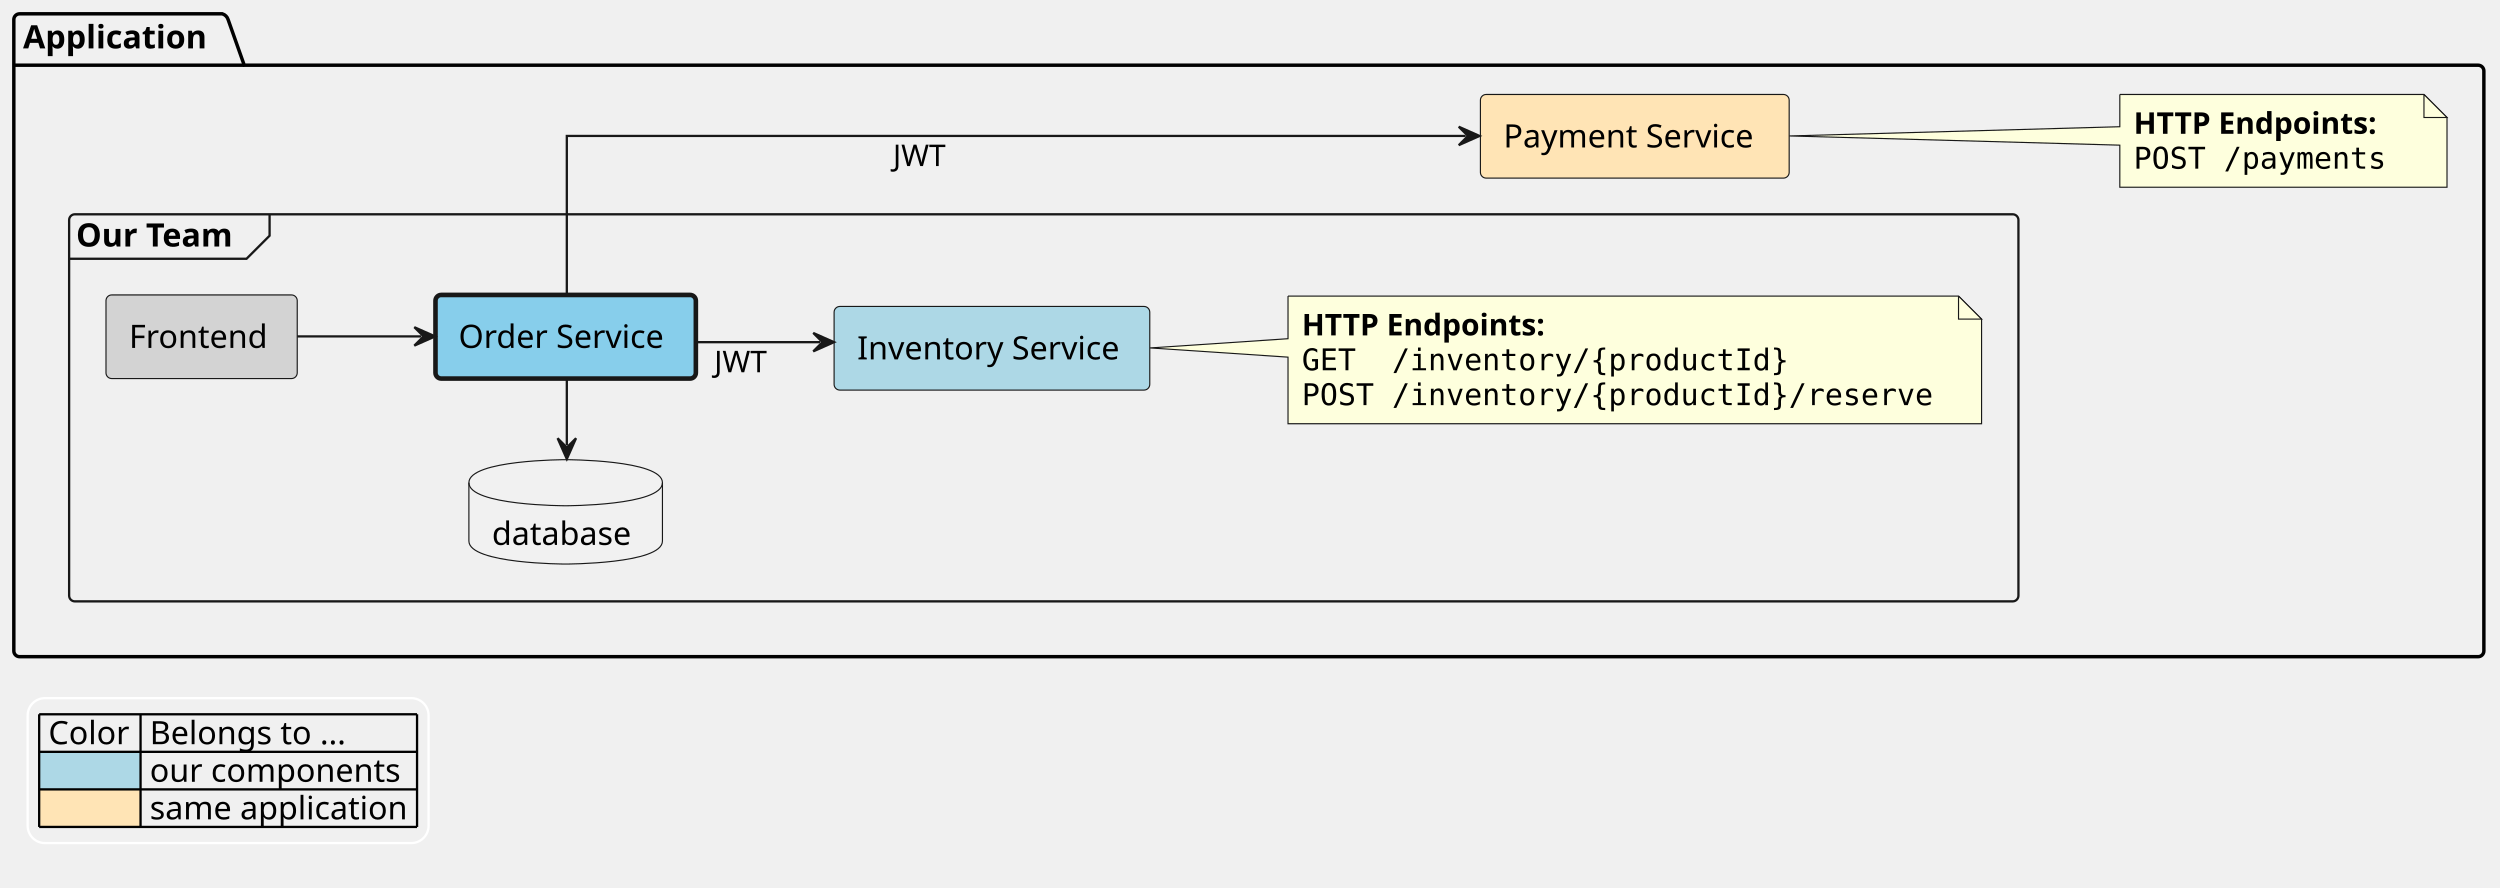
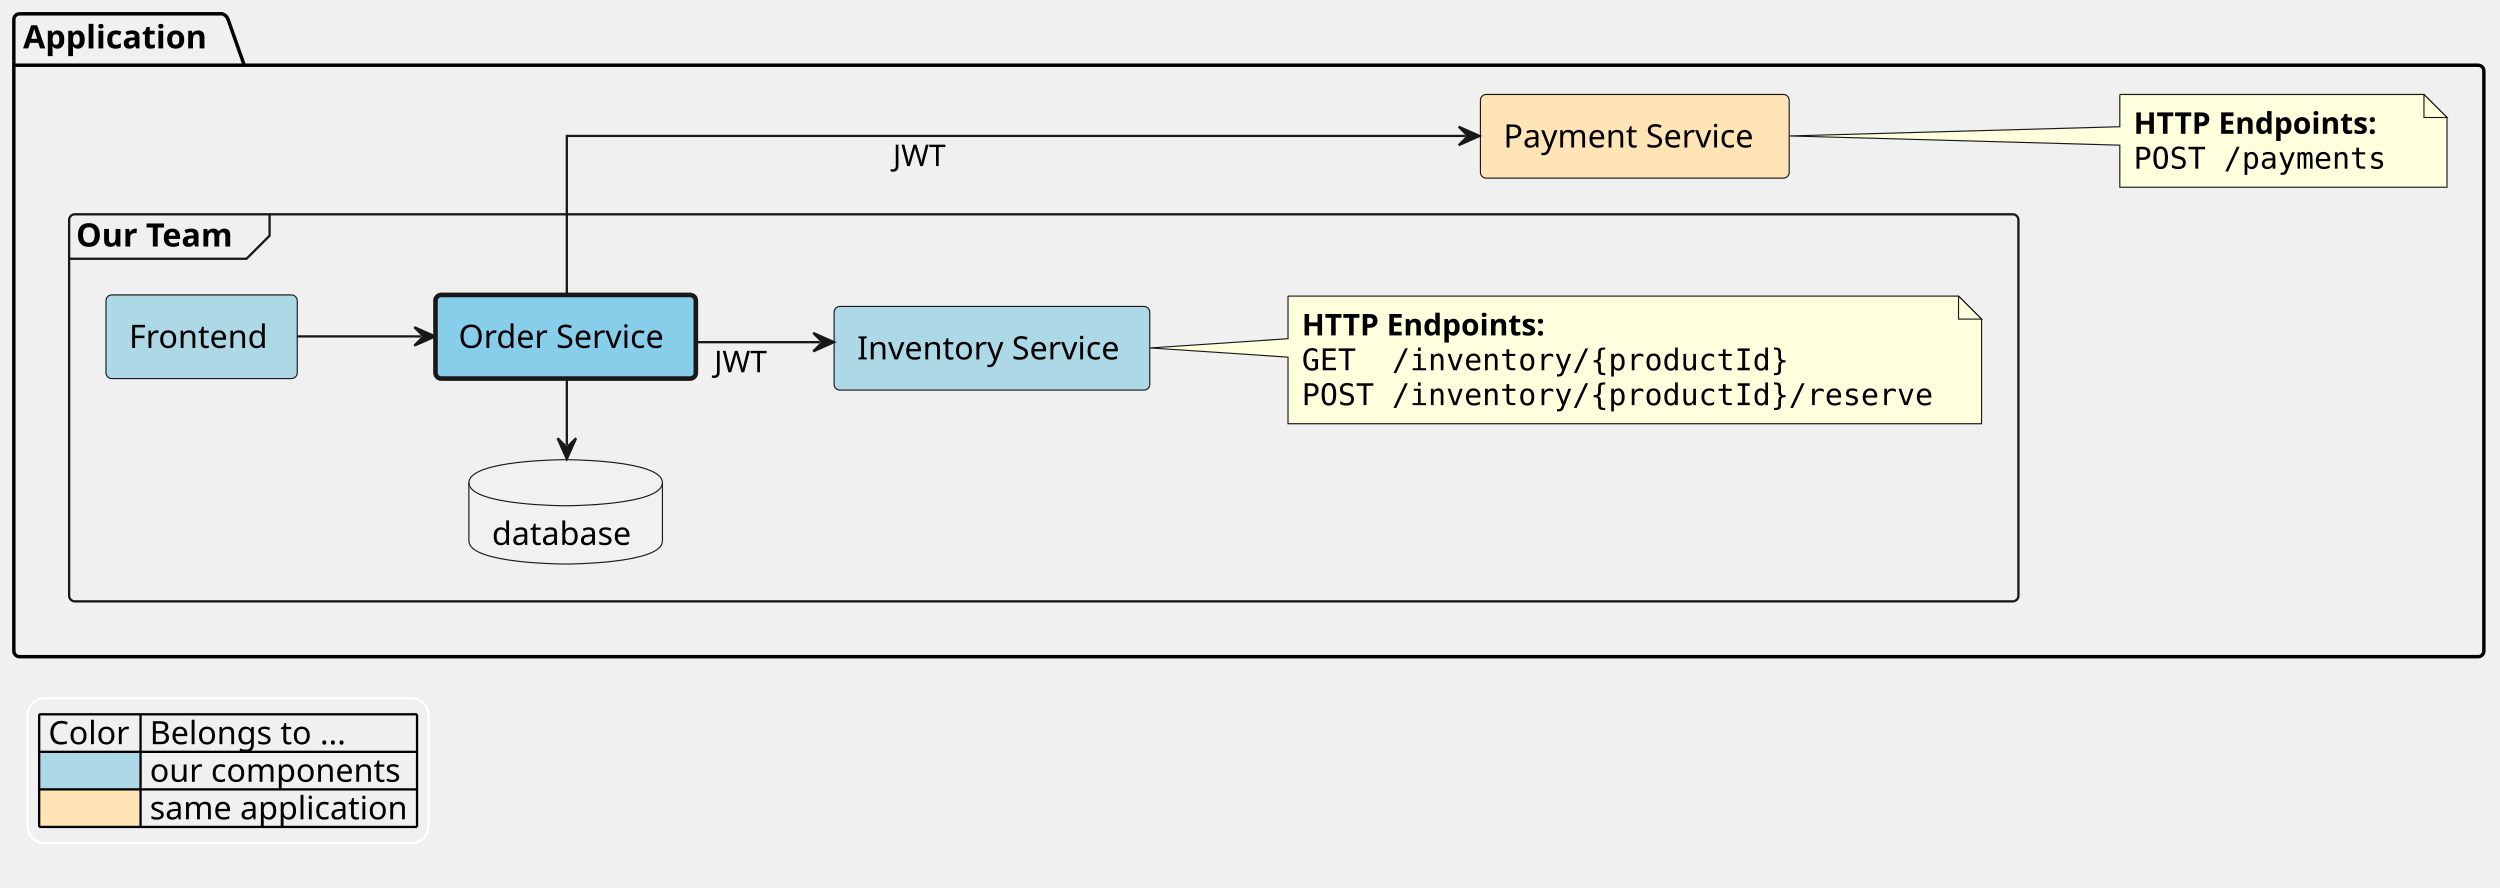
<svg xmlns="http://www.w3.org/2000/svg" contentStyleType="text/css" height="385px" preserveAspectRatio="none" style="width:1085px;height:385px;background:#FFFFFF;" version="1.1" viewBox="0 0 1085 385" width="1085px" zoomAndPan="magnify">
  <defs />
  <g>
    <g id="cluster_Application">
      <path d="M8.5,6 L96.5,6 A3.75,3.75 0 0 1 99,8.5 L106,28.297 L1075.5,28.297 A2.5,2.5 0 0 1 1078,30.797 L1078,282.5 A2.5,2.5 0 0 1 1075.5,285 L8.5,285 A2.5,2.5 0 0 1 6,282.5 L6,8.5 A2.5,2.5 0 0 1 8.5,6 " fill="none" style="stroke:#000000;stroke-width:1.5;" />
      <line style="stroke:#000000;stroke-width:1.5;" x1="6" x2="106" y1="28.297" y2="28.297" />
      <text fill="#000000" font-family="sans-serif" font-size="14" font-weight="bold" lengthAdjust="spacing" textLength="87" x="10" y="20.995">Application</text>
    </g>
    <g id="cluster_Our Team">
      <rect fill="none" height="168" rx="2.5" ry="2.5" style="stroke:#181818;stroke-width:1.0;" width="846" x="30" y="93" />
      <path d="M117,93 L117,102.297 L107,112.297 L30,112.297 " fill="none" style="stroke:#181818;stroke-width:1.0;" />
      <text fill="#000000" font-family="sans-serif" font-size="14" font-weight="bold" lengthAdjust="spacing" textLength="77" x="33" y="106.995">Our Team</text>
    </g>
    <g id="elem_application__payment_service">
      <rect fill="#FFE4B5" height="36.297" rx="2.5" ry="2.5" style="stroke:#181818;stroke-width:0.5;" width="134" x="642.5" y="41" />
      <text fill="#000000" font-family="sans-serif" font-size="14" lengthAdjust="spacing" textLength="114" x="652.5" y="63.995">Payment Service</text>
    </g>
    <g id="elem_GMN12">
      <path d="M920,41 L920,55 L776.57,59 L920,63 L920,81.266 A0,0 0 0 0 920,81.266 L1062,81.266 A0,0 0 0 0 1062,81.266 L1062,51 L1052,41 L920,41 A0,0 0 0 0 920,41 " fill="#FEFFDD" style="stroke:#181818;stroke-width:0.5;" />
      <path d="M1052,41 L1052,51 L1062,51 L1052,41 " fill="#FEFFDD" style="stroke:#181818;stroke-width:0.5;" />
      <text fill="#000000" font-family="sans-serif" font-size="13" font-weight="bold" lengthAdjust="spacing" textLength="121" x="926" y="58.067">HTTP Endpoints:</text>
      <text fill="#000000" font-family="monospace" font-size="13" lengthAdjust="spacing" textLength="112" x="926" y="73.2">POST /payments</text>
    </g>
    <g id="elem_application__team__frontend">
-       <rect fill="#D3D3D3" height="36.297" rx="2.5" ry="2.5" style="stroke:#181818;stroke-width:0.5;" width="83" x="46" y="128" />
+       <rect fill="#ADD8E6" height="36.297" rx="2.5" ry="2.5" style="stroke:#181818;stroke-width:0.5;" width="83" x="46" y="128" />
      <text fill="#000000" font-family="sans-serif" font-size="14" lengthAdjust="spacing" textLength="63" x="56" y="150.995">Frontend</text>
    </g>
    <g id="elem_application__team__order_service">
      <rect fill="#87CEEB" height="36.297" rx="2.5" ry="2.5" style="stroke:#181818;stroke-width:2.0;" width="113" x="189" y="128" />
      <text fill="#000000" font-family="sans-serif" font-size="14" lengthAdjust="spacing" textLength="93" x="199" y="150.995">Order Service</text>
    </g>
    <g id="elem_application__team__order_database">
      <path d="M203.5,209.5 C203.5,199.5 245.5,199.5 245.5,199.5 C245.5,199.5 287.5,199.5 287.5,209.5 L287.5,234.797 C287.5,244.797 245.5,244.797 245.5,244.797 C245.5,244.797 203.5,244.797 203.5,234.797 L203.5,209.5 " fill="#F1F1F1" style="stroke:#181818;stroke-width:0.5;" />
      <path d="M203.5,209.5 C203.5,219.5 245.5,219.5 245.5,219.5 C245.5,219.5 287.5,219.5 287.5,209.5 " fill="none" style="stroke:#181818;stroke-width:0.5;" />
      <text fill="#000000" font-family="sans-serif" font-size="14" lengthAdjust="spacing" textLength="64" x="213.5" y="236.495">database</text>
    </g>
    <g id="elem_application__team__inventory_service">
      <rect fill="#ADD8E6" height="36.297" rx="2.5" ry="2.5" style="stroke:#181818;stroke-width:0.5;" width="137" x="362" y="133" />
      <text fill="#000000" font-family="sans-serif" font-size="14" lengthAdjust="spacing" textLength="117" x="372" y="155.995">Inventory Service</text>
    </g>
    <g id="elem_GMN8">
      <path d="M559,128.5 L559,147 L499.11,151 L559,155 L559,183.898 A0,0 0 0 0 559,183.898 L860,183.898 A0,0 0 0 0 860,183.898 L860,138.5 L850,128.5 L559,128.5 A0,0 0 0 0 559,128.5 " fill="#FEFFDD" style="stroke:#181818;stroke-width:0.5;" />
      <path d="M850,128.5 L850,138.5 L860,138.5 L850,128.5 " fill="#FEFFDD" style="stroke:#181818;stroke-width:0.5;" />
      <text fill="#000000" font-family="sans-serif" font-size="13" font-weight="bold" lengthAdjust="spacing" textLength="121" x="565" y="145.567">HTTP Endpoints:</text>
      <text fill="#000000" font-family="monospace" font-size="13" lengthAdjust="spacing" textLength="216" x="565" y="160.7">GET  /inventory/{productId}</text>
      <text fill="#000000" font-family="monospace" font-size="13" lengthAdjust="spacing" textLength="280" x="565" y="175.833">POST /inventory/{productId}/reserve</text>
    </g>
    <g id="link_application__team__frontend_application__team__order_service">
      <path d="M129.01,146 C147.3,146 163.07,146 182.82,146 " fill="none" id="application__team__frontend-to-application__team__order_service" style="stroke:#181818;stroke-width:1.0;" />
      <polygon fill="#181818" points="188.82,146,179.82,142,183.82,146,179.82,150,188.82,146" style="stroke:#181818;stroke-width:1.0;" />
    </g>
    <g id="link_application__team__order_database_application__team__order_service">
      <path d="M246,193.2 C246,182 246,174.7 246,164.2 " fill="none" id="application__team__order_database-backto-application__team__order_service" style="stroke:#181818;stroke-width:1.0;" />
      <polygon fill="#181818" points="246,199.2,250,190.2,246,194.2,242,190.2,246,199.2" style="stroke:#181818;stroke-width:1.0;" />
    </g>
    <g id="link_application__team__order_service_application__team__inventory_service">
      <path d="M302.01,148.5 C320.93,148.5 336.22,148.5 355.95,148.5 " fill="none" id="application__team__order_service-to-application__team__inventory_service" style="stroke:#181818;stroke-width:1.0;" />
      <polygon fill="#181818" points="361.95,148.5,352.95,144.5,356.95,148.5,352.95,152.5,361.95,148.5" style="stroke:#181818;stroke-width:1.0;" />
      <text fill="#000000" font-family="sans-serif" font-size="13" lengthAdjust="spacing" textLength="21" x="309.98" y="161.567">JWT</text>
    </g>
    <g id="link_application__team__order_service_application__payment_service">
      <path d="M246,127.97 C246,102.49 246,59 246,59 C246,59 507.55,59 636.1,59 " fill="none" id="application__team__order_service-to-application__payment_service" style="stroke:#181818;stroke-width:1.0;" />
      <polygon fill="#181818" points="642.1,59,633.1,55,637.1,59,633.1,63,642.1,59" style="stroke:#181818;stroke-width:1.0;" />
      <text fill="#000000" font-family="sans-serif" font-size="13" lengthAdjust="spacing" textLength="21" x="387.56" y="72.067">JWT</text>
    </g>
    <rect fill="none" height="62.891" id="_legend" rx="7.5" ry="7.5" style="stroke:#FFFFFF;stroke-width:1.0;" width="174" x="12" y="303" />
    <text fill="#000000" font-family="sans-serif" font-size="14" lengthAdjust="spacing" textLength="36" x="21" y="322.995">Color</text>
    <text fill="#000000" font-family="sans-serif" font-size="14" lengthAdjust="spacing" textLength="91" x="65" y="322.995">Belongs to ...</text>
    <rect fill="#ADD8E6" height="16.297" style="stroke:none;stroke-width:1.0;" width="44" x="17" y="326.297" />
    <text fill="#000000" font-family="sans-serif" font-size="14" lengthAdjust="spacing" textLength="4" x="17" y="339.292"> </text>
    <text fill="#000000" font-family="sans-serif" font-size="14" lengthAdjust="spacing" textLength="115" x="65" y="339.292">our components</text>
    <rect fill="#FFE4B5" height="16.297" style="stroke:none;stroke-width:1.0;" width="44" x="17" y="342.594" />
    <text fill="#000000" font-family="sans-serif" font-size="14" lengthAdjust="spacing" textLength="4" x="17" y="355.589"> </text>
    <text fill="#000000" font-family="sans-serif" font-size="14" lengthAdjust="spacing" textLength="116" x="65" y="355.589">same application</text>
    <line style="stroke:#000000;stroke-width:1.0;" x1="17" x2="181" y1="310" y2="310" />
    <line style="stroke:#000000;stroke-width:1.0;" x1="17" x2="181" y1="326.297" y2="326.297" />
    <line style="stroke:#000000;stroke-width:1.0;" x1="17" x2="181" y1="342.594" y2="342.594" />
    <line style="stroke:#000000;stroke-width:1.0;" x1="17" x2="181" y1="358.891" y2="358.891" />
    <line style="stroke:#000000;stroke-width:1.0;" x1="17" x2="17" y1="310" y2="358.891" />
    <line style="stroke:#000000;stroke-width:1.0;" x1="61" x2="61" y1="310" y2="358.891" />
    <line style="stroke:#000000;stroke-width:1.0;" x1="181" x2="181" y1="310" y2="358.891" />
  </g>
</svg>
